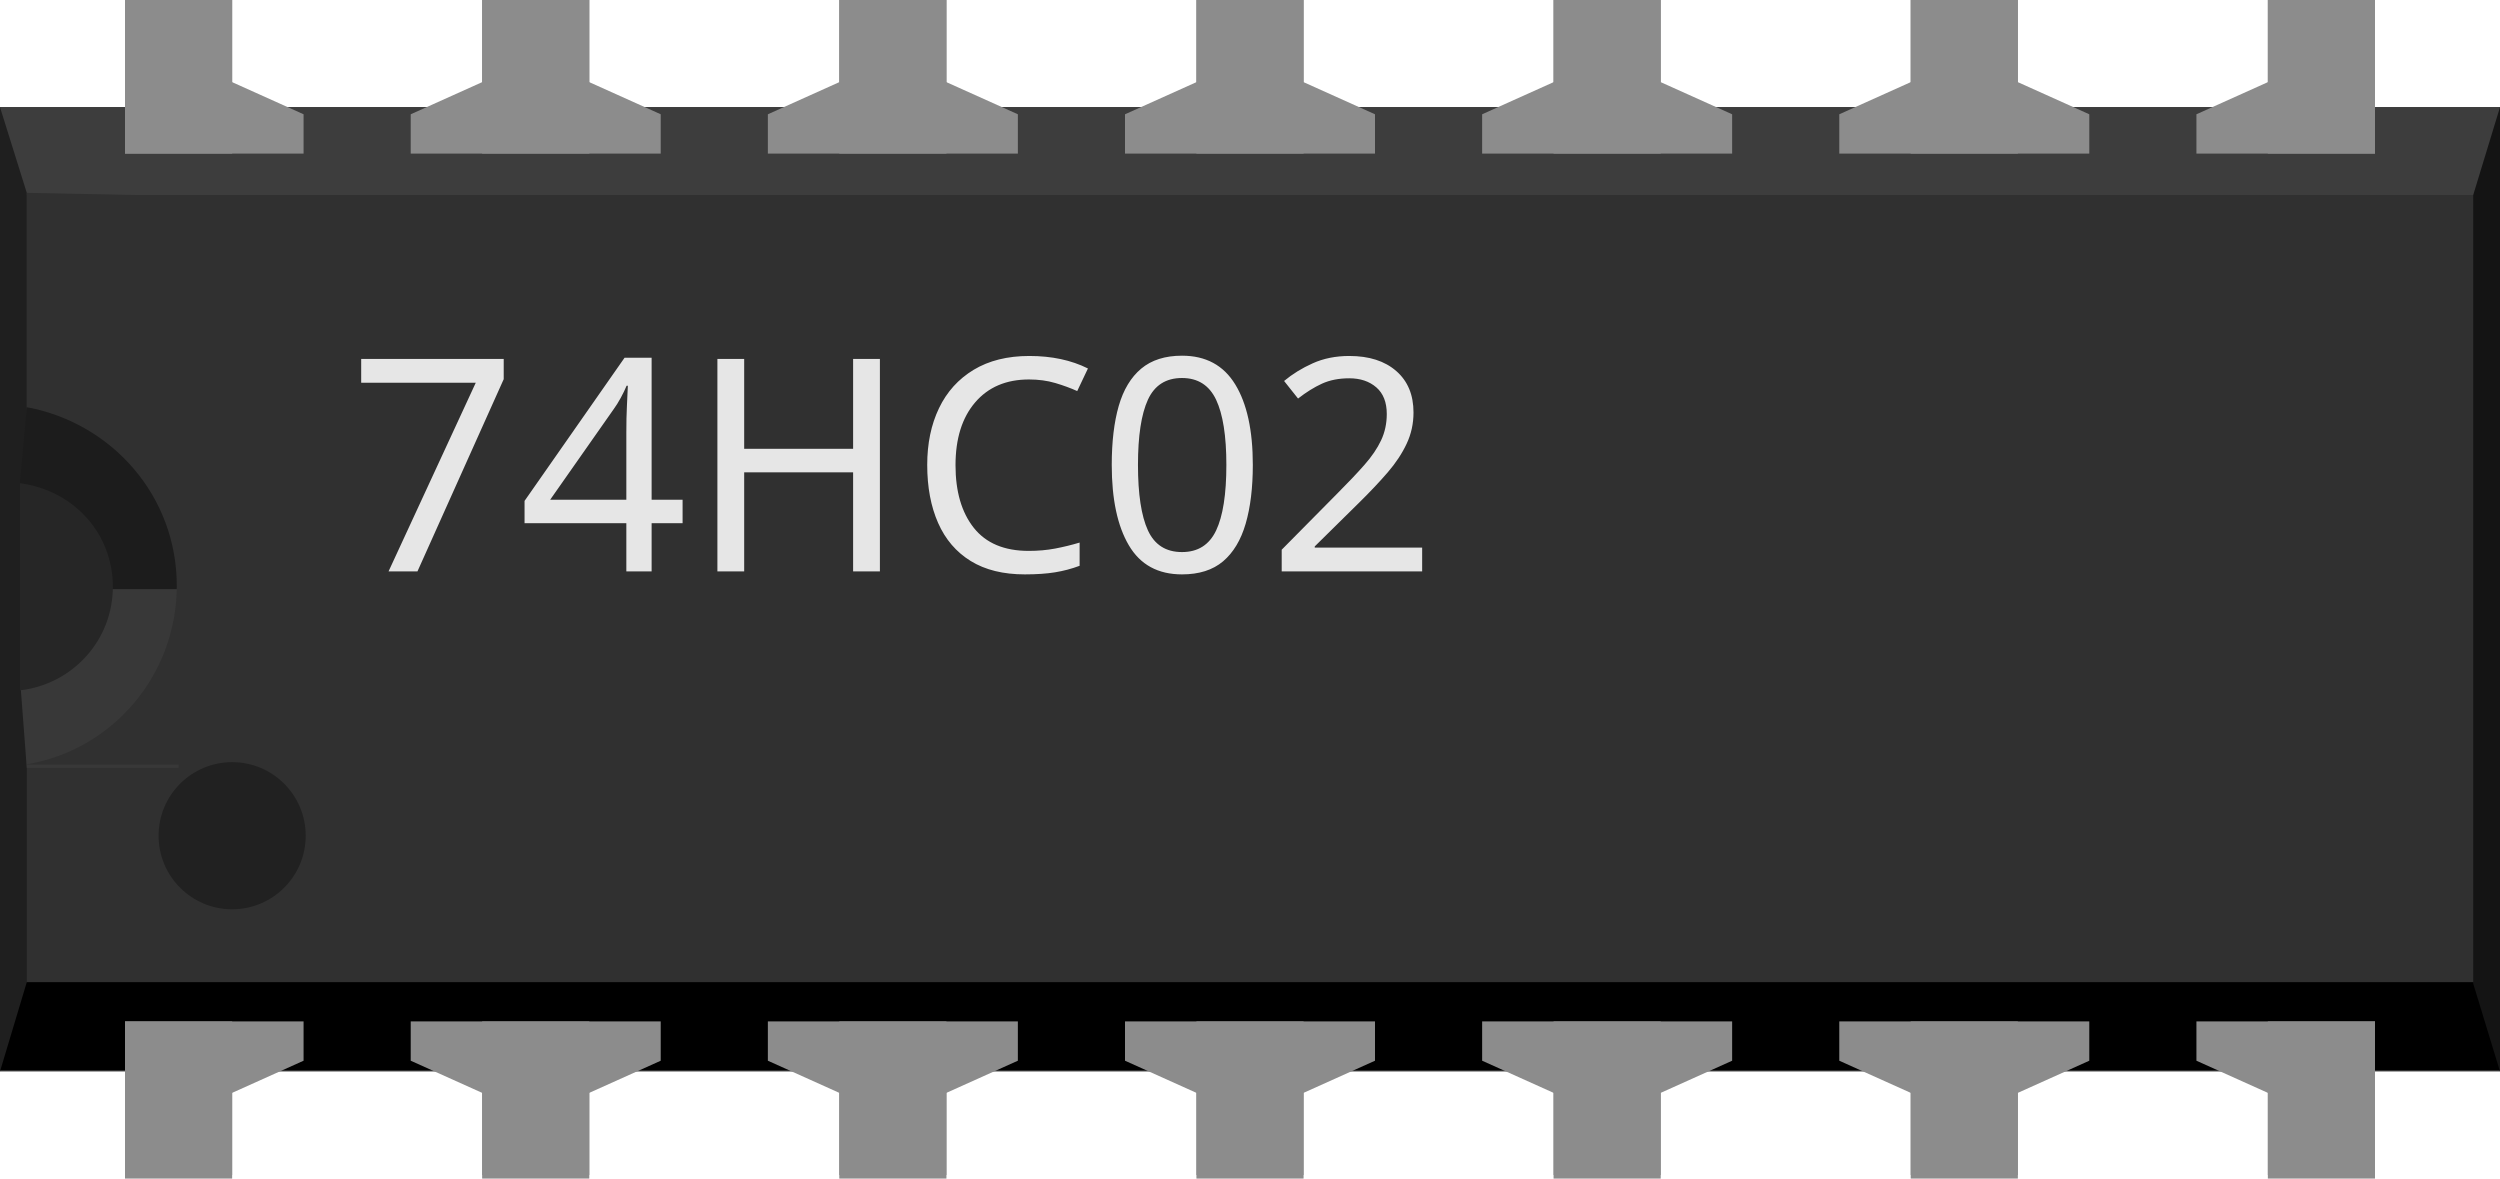
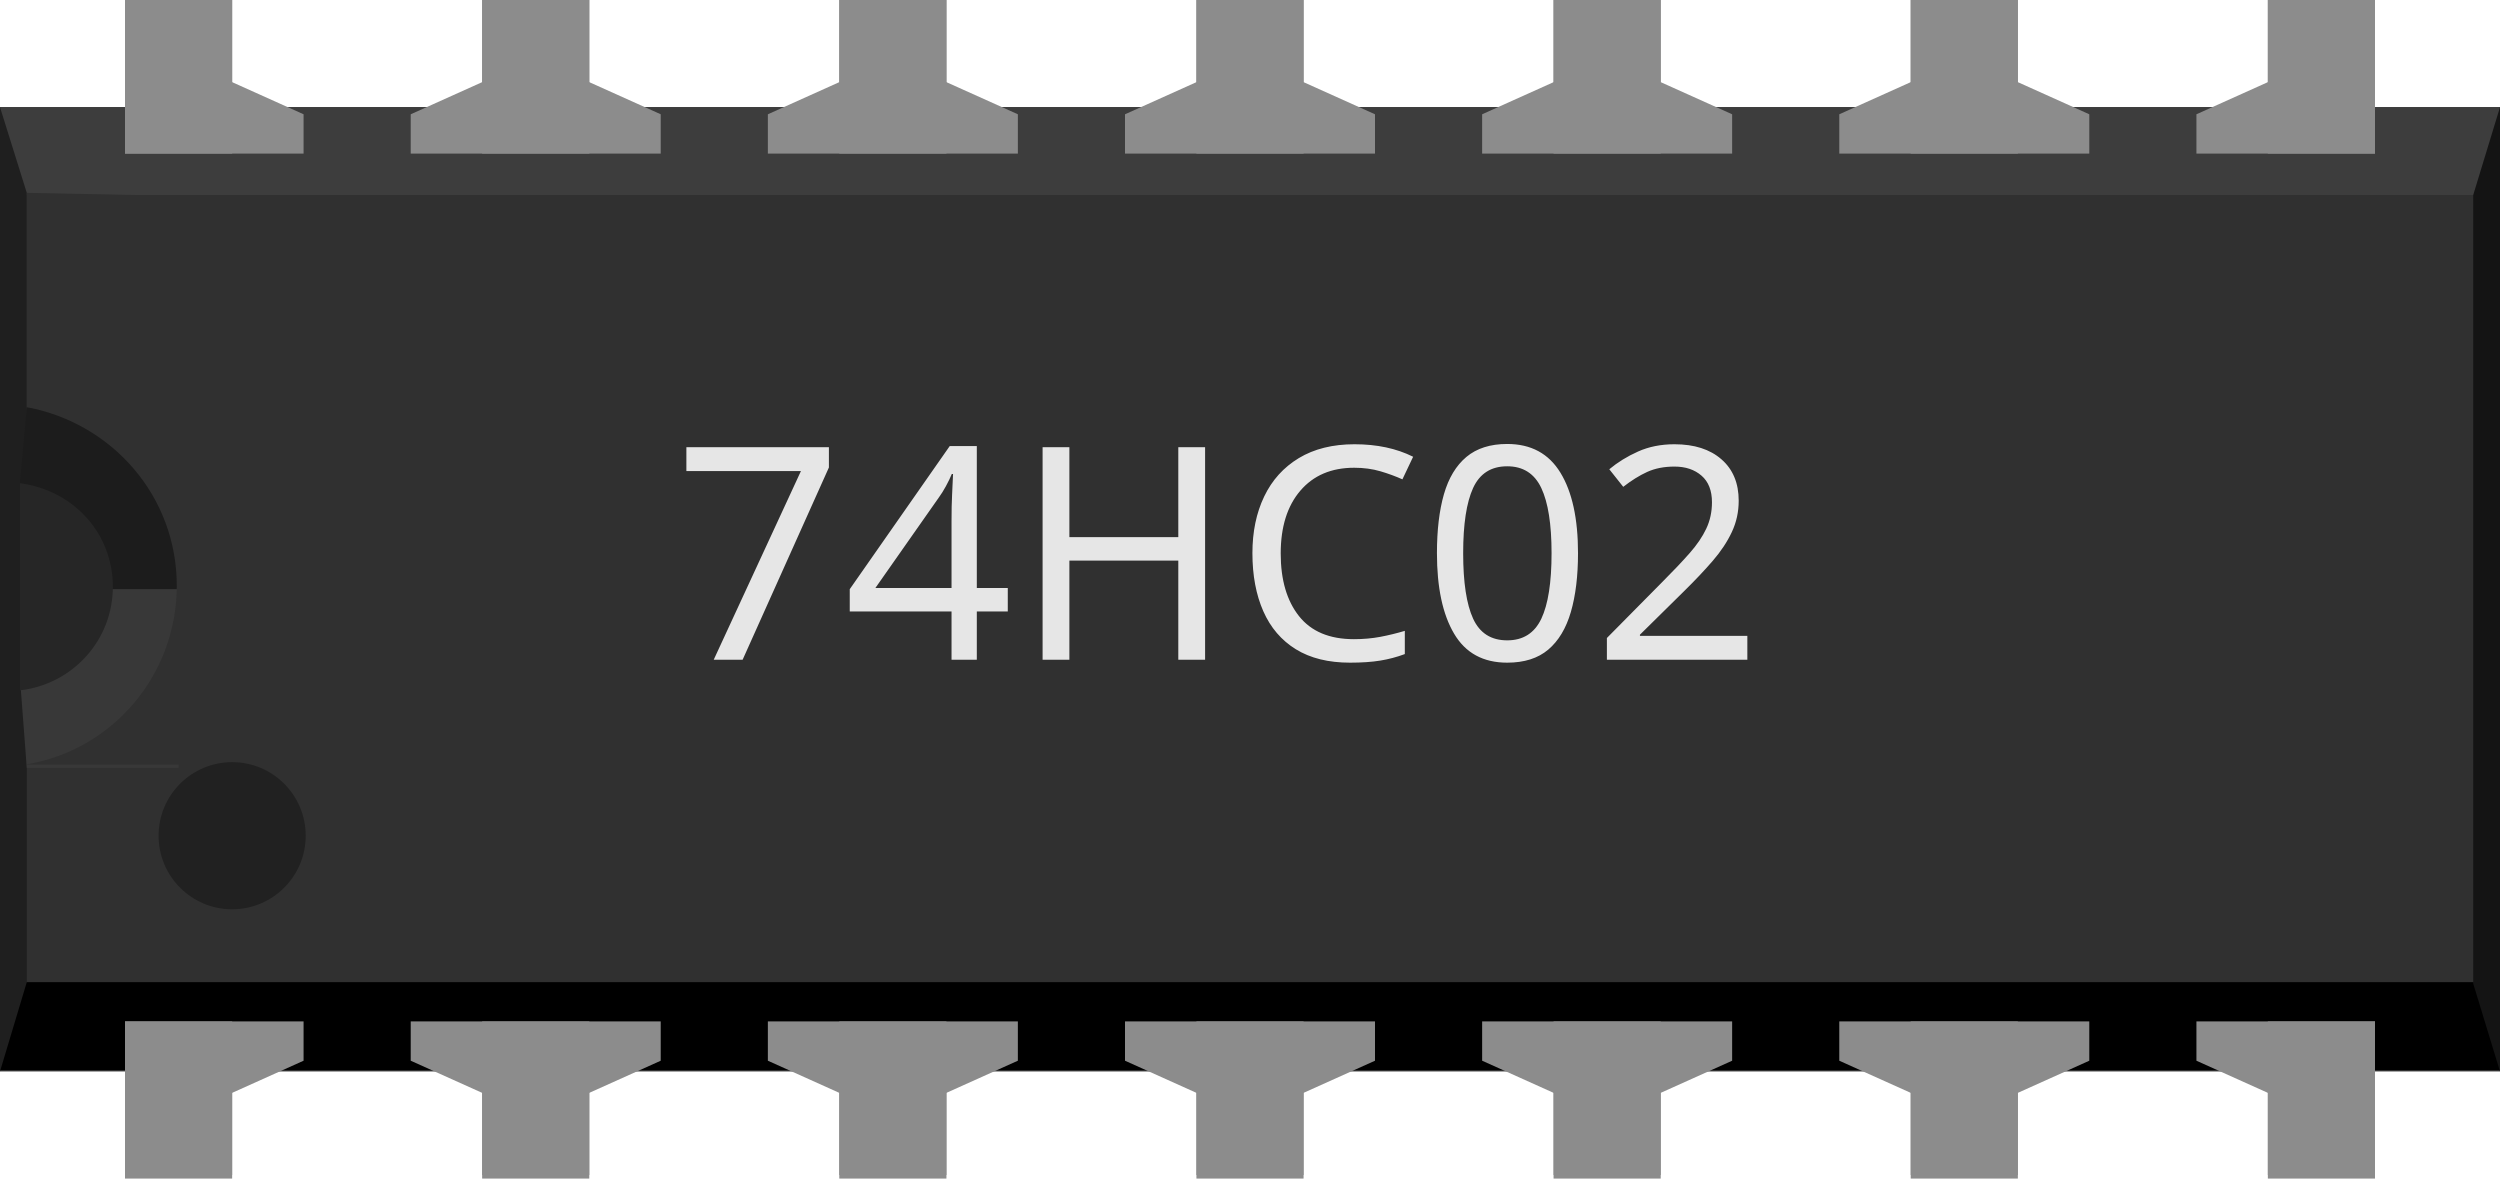
<svg xmlns="http://www.w3.org/2000/svg" version="1.2" id="svg2" width="0.7in" height="0.33in" viewBox="0 0 700 330">
  <defs id="defs74" />
  <g id="breadboard">
-     <g id="g434">
+     <g id="g273">
      <rect stroke-width="10" fill="#303030" id="middle" x="0" y="30" width="700" height="270" />
      <rect stroke-width="10" fill="#3d3d3d" id="top" x="0" y="30" width="700" height="24.6" />
      <rect stroke-width="10" fill="#000000" id="bottom" x="0" y="275" width="700" height="24.6" />
      <polygon fill="#141414" id="right" points="692.5,275.4 700,300 700,30 692.5,54.6 " />
      <polygon fill="#1f1f1f" id="left" points="7.5,275 0,300 0,30 7.5,54 " />
      <polygon fill="#1c1c1c" id="left-upper-rect" points="50,115 7.5,114 5.6,135 5.6,165 50,165 " />
      <polygon fill="#383838" id="left-lower-rect" points="7.5,215 50,215 50,165 5.6,165 5.6,190 " />
      <path stroke-width="10" fill="#262626" id="slot" d="m 5.6,135 v 58.3 c 14.7,-1.7 26,-14 26,-29 0,-15 -11,-27 -26,-29 z" />
      <path stroke-width="10" fill="#303030" id="cover" d="m 7.5,54 v 60 c 24,4.5 42,25 42,50 0,25 -18,46 -42,50 v 0.1 H 58 V 55 Z" />
      <circle stroke-width="10" fill="#212121" cx="65" cy="234" r="20.6" id="circle13" />
-       <text id="label" x="250" y="160" font-family="OCRA" text-anchor="middle" fill="#e6e6e6" style="font-style:normal;font-variant:normal;font-weight:normal;font-stretch:normal;font-size:83.333px;font-family:OCRA;-inkscape-font-specification:'OCRA, Normal';font-variant-ligatures:normal;font-variant-caps:normal;font-variant-numeric:normal;font-variant-east-asian:normal;text-anchor:middle;fill:#e6e6e6">
-         <tspan id="tspan272" x="250" y="160">74HC02</tspan>
+       <text id="label" x="250.0" y="160.0" font-family="OCRA" text-anchor="middle" fill="#e6e6e6" style="-inkscape-font-specification:'OCRA, Normal';font-family:OCRA;font-weight:normal;font-style:normal;font-stretch:normal;font-variant:normal;font-size:83.333px;font-variant-ligatures:normal;font-variant-caps:normal;font-variant-numeric:normal;font-variant-east-asian:normal;text-anchor:middle;fill:#e6e6e6">
+         <tspan id="tspan272" x="341.056" y="184.718">74HC02</tspan>
      </text>
      <rect stroke-width="10" fill="#8c8c8c" id="connector0pin" x="35" y="286" width="30" height="43" />
      <rect stroke-width="10" fill="#8c8c8c" id="connector0terminal" x="35" y="300" width="30" height="30" />
      <polygon fill="#8c8c8c" points="35,286 35,306 65,306 85,297 85,286 " id="polygon18" />
      <rect stroke-width="10" fill="#8c8c8c" y="0" id="connector13pin" x="35" width="30" height="43" />
      <rect stroke-width="10" fill="#8c8c8c" y="0" id="connector13terminal" x="35" width="30" height="30" />
      <polygon fill="#8c8c8c" points="85,43 85,32 65,23 35,23 35,43 " id="polygon22" />
      <rect stroke-width="10" fill="#8c8c8c" id="connector6pin" x="635" y="286" width="30" height="43" />
      <rect stroke-width="10" fill="#8c8c8c" id="connector6terminal" x="635" y="300" width="30" height="30" />
      <polygon fill="#8c8c8c" points="615,286 615,297 635,306 665,306 665,286 " id="polygon26" />
      <rect stroke-width="10" fill="#8c8c8c" id="connector7pin" x="635" y="0" width="30" height="43" />
      <rect stroke-width="10" fill="#8c8c8c" id="connector7terminal" x="635" y="0" width="30" height="30" />
      <polygon fill="#8c8c8c" points="665,43 665,23 635,23 615,32 615,43 " id="polygon30" />
      <rect stroke-width="10" fill="#8c8c8c" id="connector12pin" x="135" y="0" width="30" height="43" />
      <rect stroke-width="10" fill="#8c8c8c" y="0" id="connector12terminal" x="135" width="30" height="30" />
      <polygon fill="#8c8c8c" points="115,32 115,43 185,43 185,32 165,23 135,23 " id="polygon34" />
      <rect stroke-width="10" fill="#8c8c8c" id="connector11pin" x="235" y="0" width="30" height="43" />
      <rect stroke-width="10" fill="#8c8c8c" y="0" id="connector11terminal" x="235" width="30" height="30" />
      <polygon fill="#8c8c8c" points="215,32 215,43 285,43 285,32 265,23 235,23 " id="polygon38" />
      <rect stroke-width="10" fill="#8c8c8c" id="connector10pin" x="335" y="0" width="30" height="43" />
      <rect stroke-width="10" fill="#8c8c8c" y="0" id="connector10terminal" x="335" width="30" height="30" />
      <polygon fill="#8c8c8c" points="315,32 315,43 385,43 385,32 365,23 335,23 " id="polygon42" />
      <rect stroke-width="10" fill="#8c8c8c" id="connector9pin" x="435" y="0" width="30" height="43" />
      <rect stroke-width="10" fill="#8c8c8c" y="0" id="connector9terminal" x="435" width="30" height="30" />
      <polygon fill="#8c8c8c" points="415,32 415,43 485,43 485,32 465,23 435,23 " id="polygon46" />
      <rect stroke-width="10" fill="#8c8c8c" id="connector8pin" x="535" y="0" width="30" height="43" />
      <rect stroke-width="10" fill="#8c8c8c" y="0" id="connector8terminal" x="535" width="30" height="30" />
      <polygon fill="#8c8c8c" points="515,32 515,43 585,43 585,32 565,23 535,23 " id="polygon50" />
      <rect stroke-width="10" fill="#8c8c8c" id="connector1pin" x="135" y="286" width="30" height="43" />
      <rect stroke-width="10" fill="#8c8c8c" id="connector1terminal" x="135" y="300" width="30" height="30" />
      <polygon fill="#8c8c8c" points="185,297 185,286 115,286 115,297 135,306 165,306 " id="polygon54" />
      <rect stroke-width="10" fill="#8c8c8c" id="connector2pin" x="235" y="286" width="30" height="43" />
      <rect stroke-width="10" fill="#8c8c8c" id="connector2terminal" x="235" y="300" width="30" height="30" />
      <polygon fill="#8c8c8c" points="285,297 285,286 215,286 215,297 235,306 265,306 " id="polygon58" />
      <rect stroke-width="10" fill="#8c8c8c" id="connector3pin" x="335" y="286" width="30" height="43" />
      <rect stroke-width="10" fill="#8c8c8c" id="connector3terminal" x="335" y="300" width="30" height="30" />
      <polygon fill="#8c8c8c" points="385,297 385,286 315,286 315,297 335,306 365,306 " id="polygon62" />
      <rect stroke-width="10" fill="#8c8c8c" id="connector4pin" x="435" y="286" width="30" height="43" />
      <rect stroke-width="10" fill="#8c8c8c" id="connector4terminal" x="435" y="300" width="30" height="30" />
      <polygon fill="#8c8c8c" points="485,297 485,286 415,286 415,297 435,306 465,306 " id="polygon66" />
      <rect stroke-width="10" fill="#8c8c8c" id="connector5pin" x="535" y="286" width="30" height="43" />
      <rect stroke-width="10" fill="#8c8c8c" id="connector5terminal" x="535" y="300" width="30" height="30" />
      <polygon fill="#8c8c8c" points="585,297 585,286 515,286 515,297 535,306 565,306 " id="polygon70" />
    </g>
  </g>
</svg>
